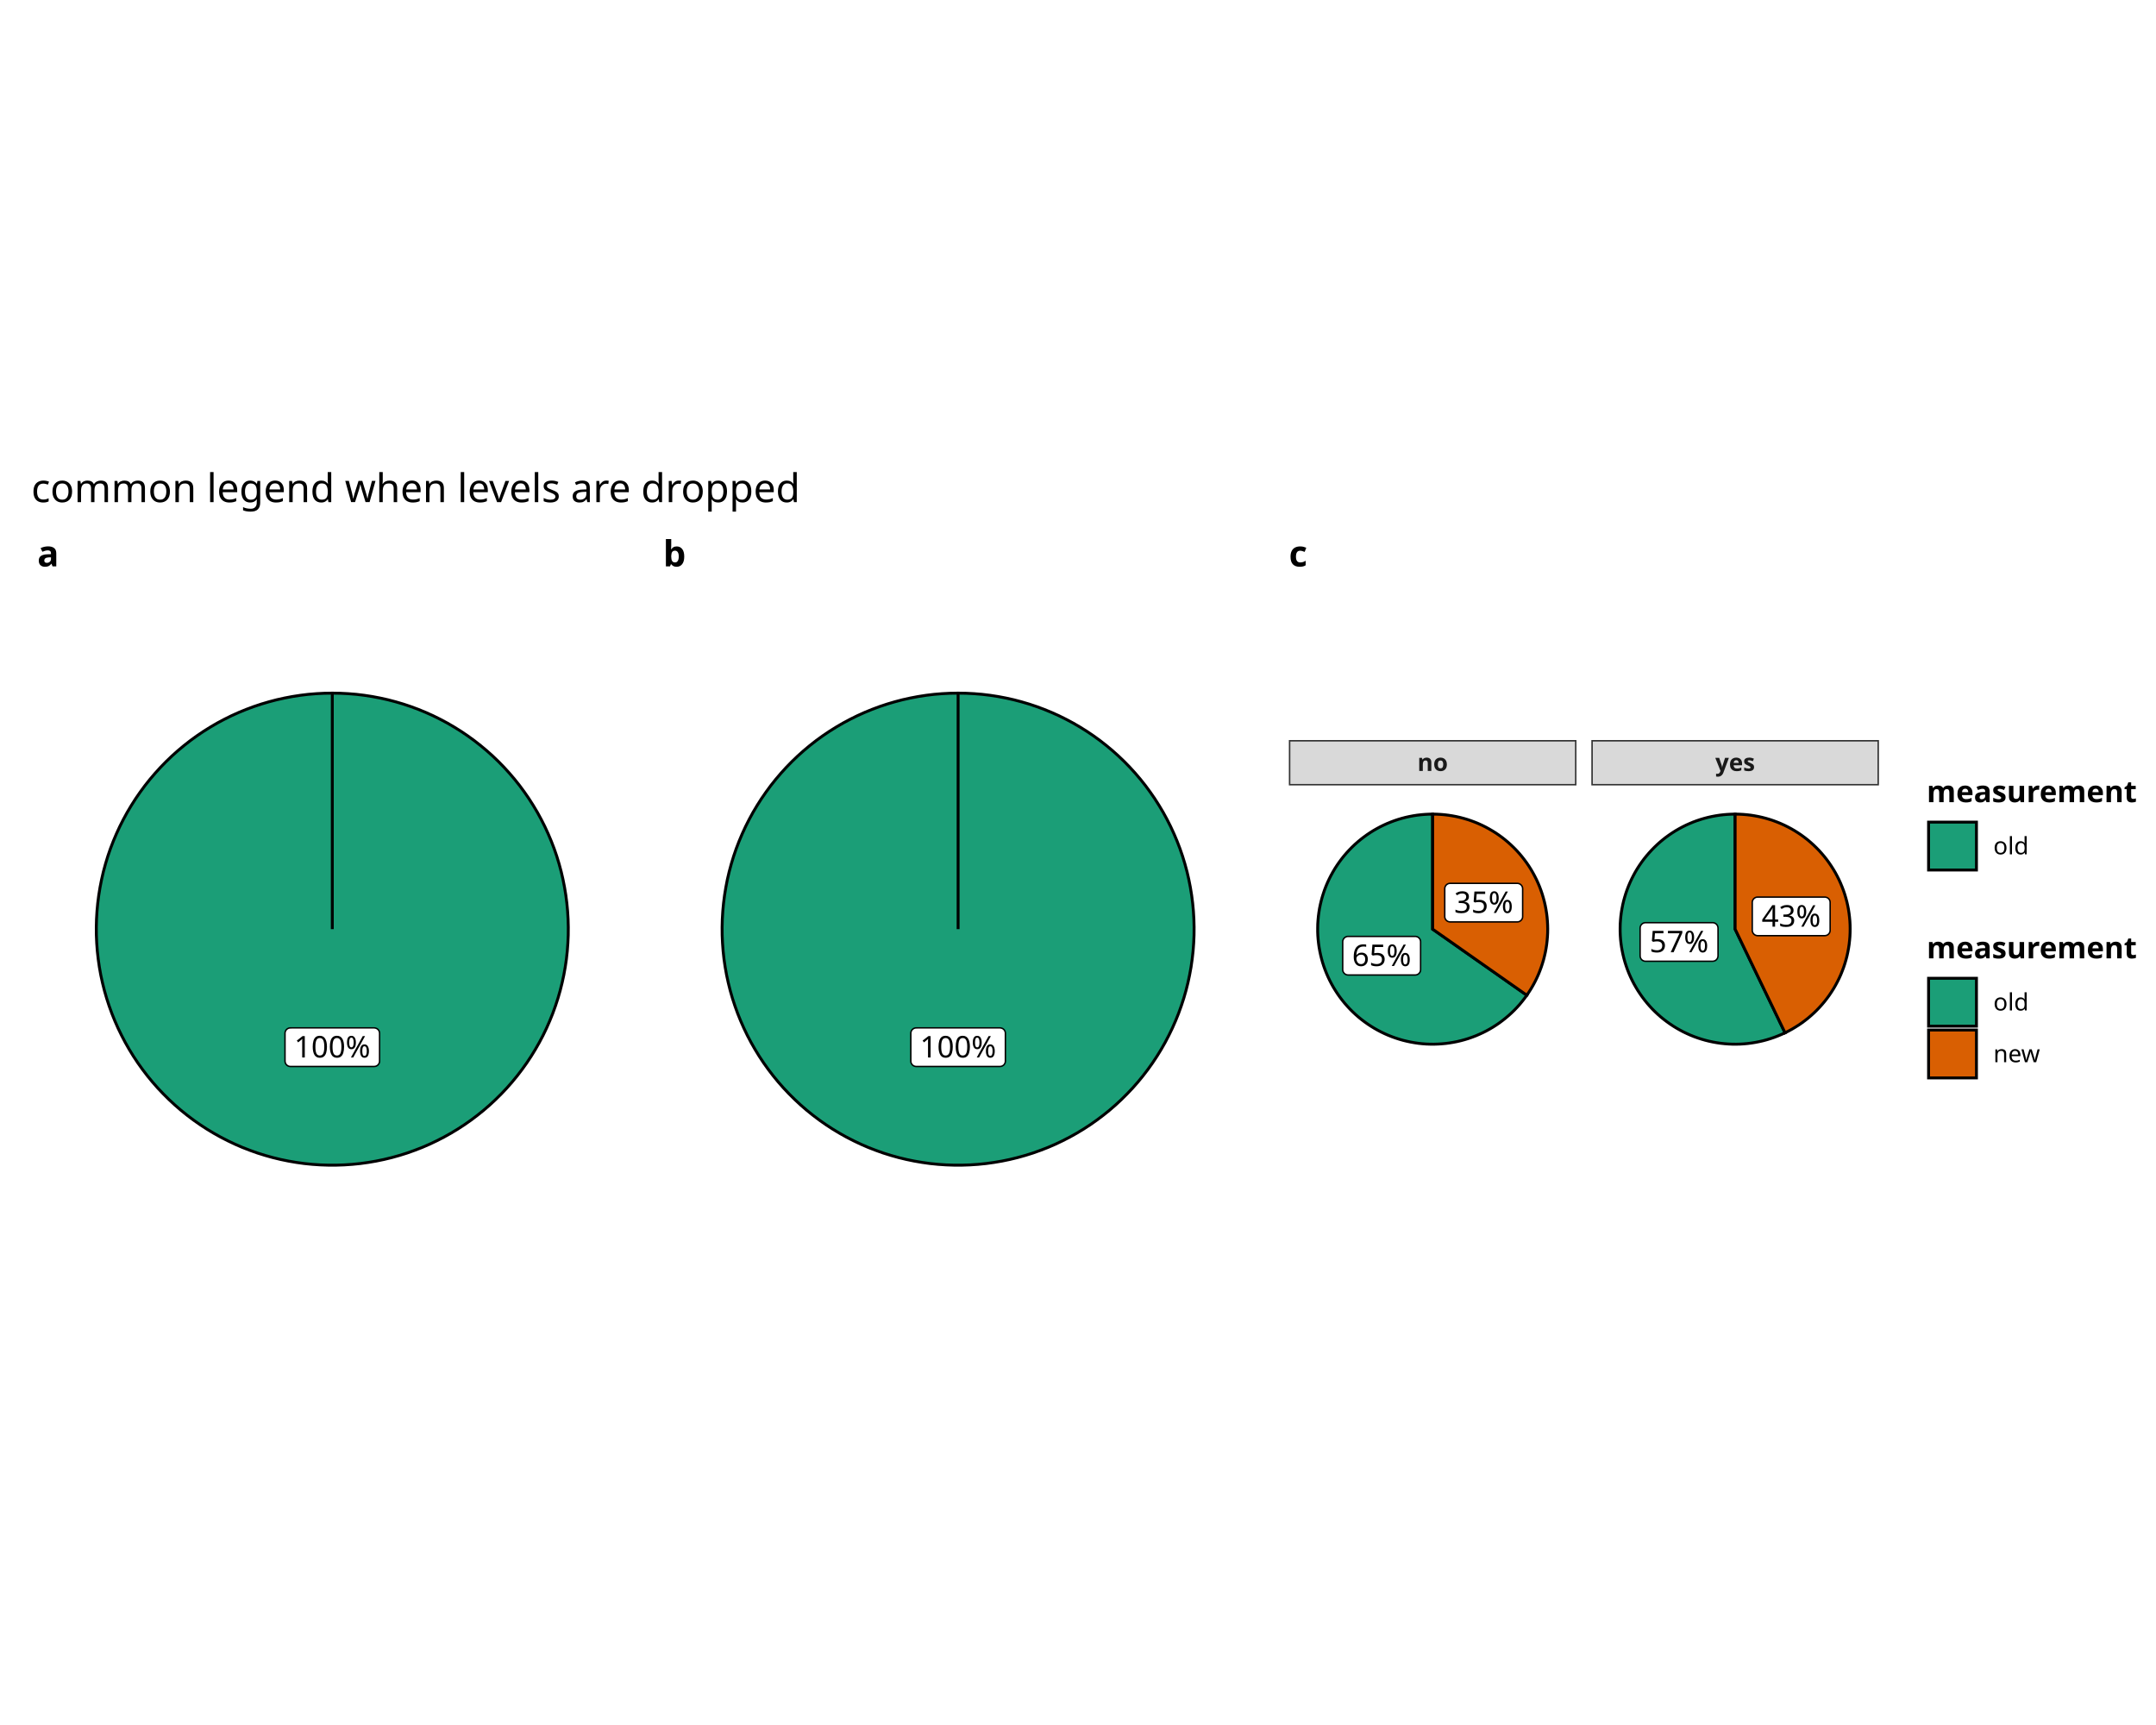
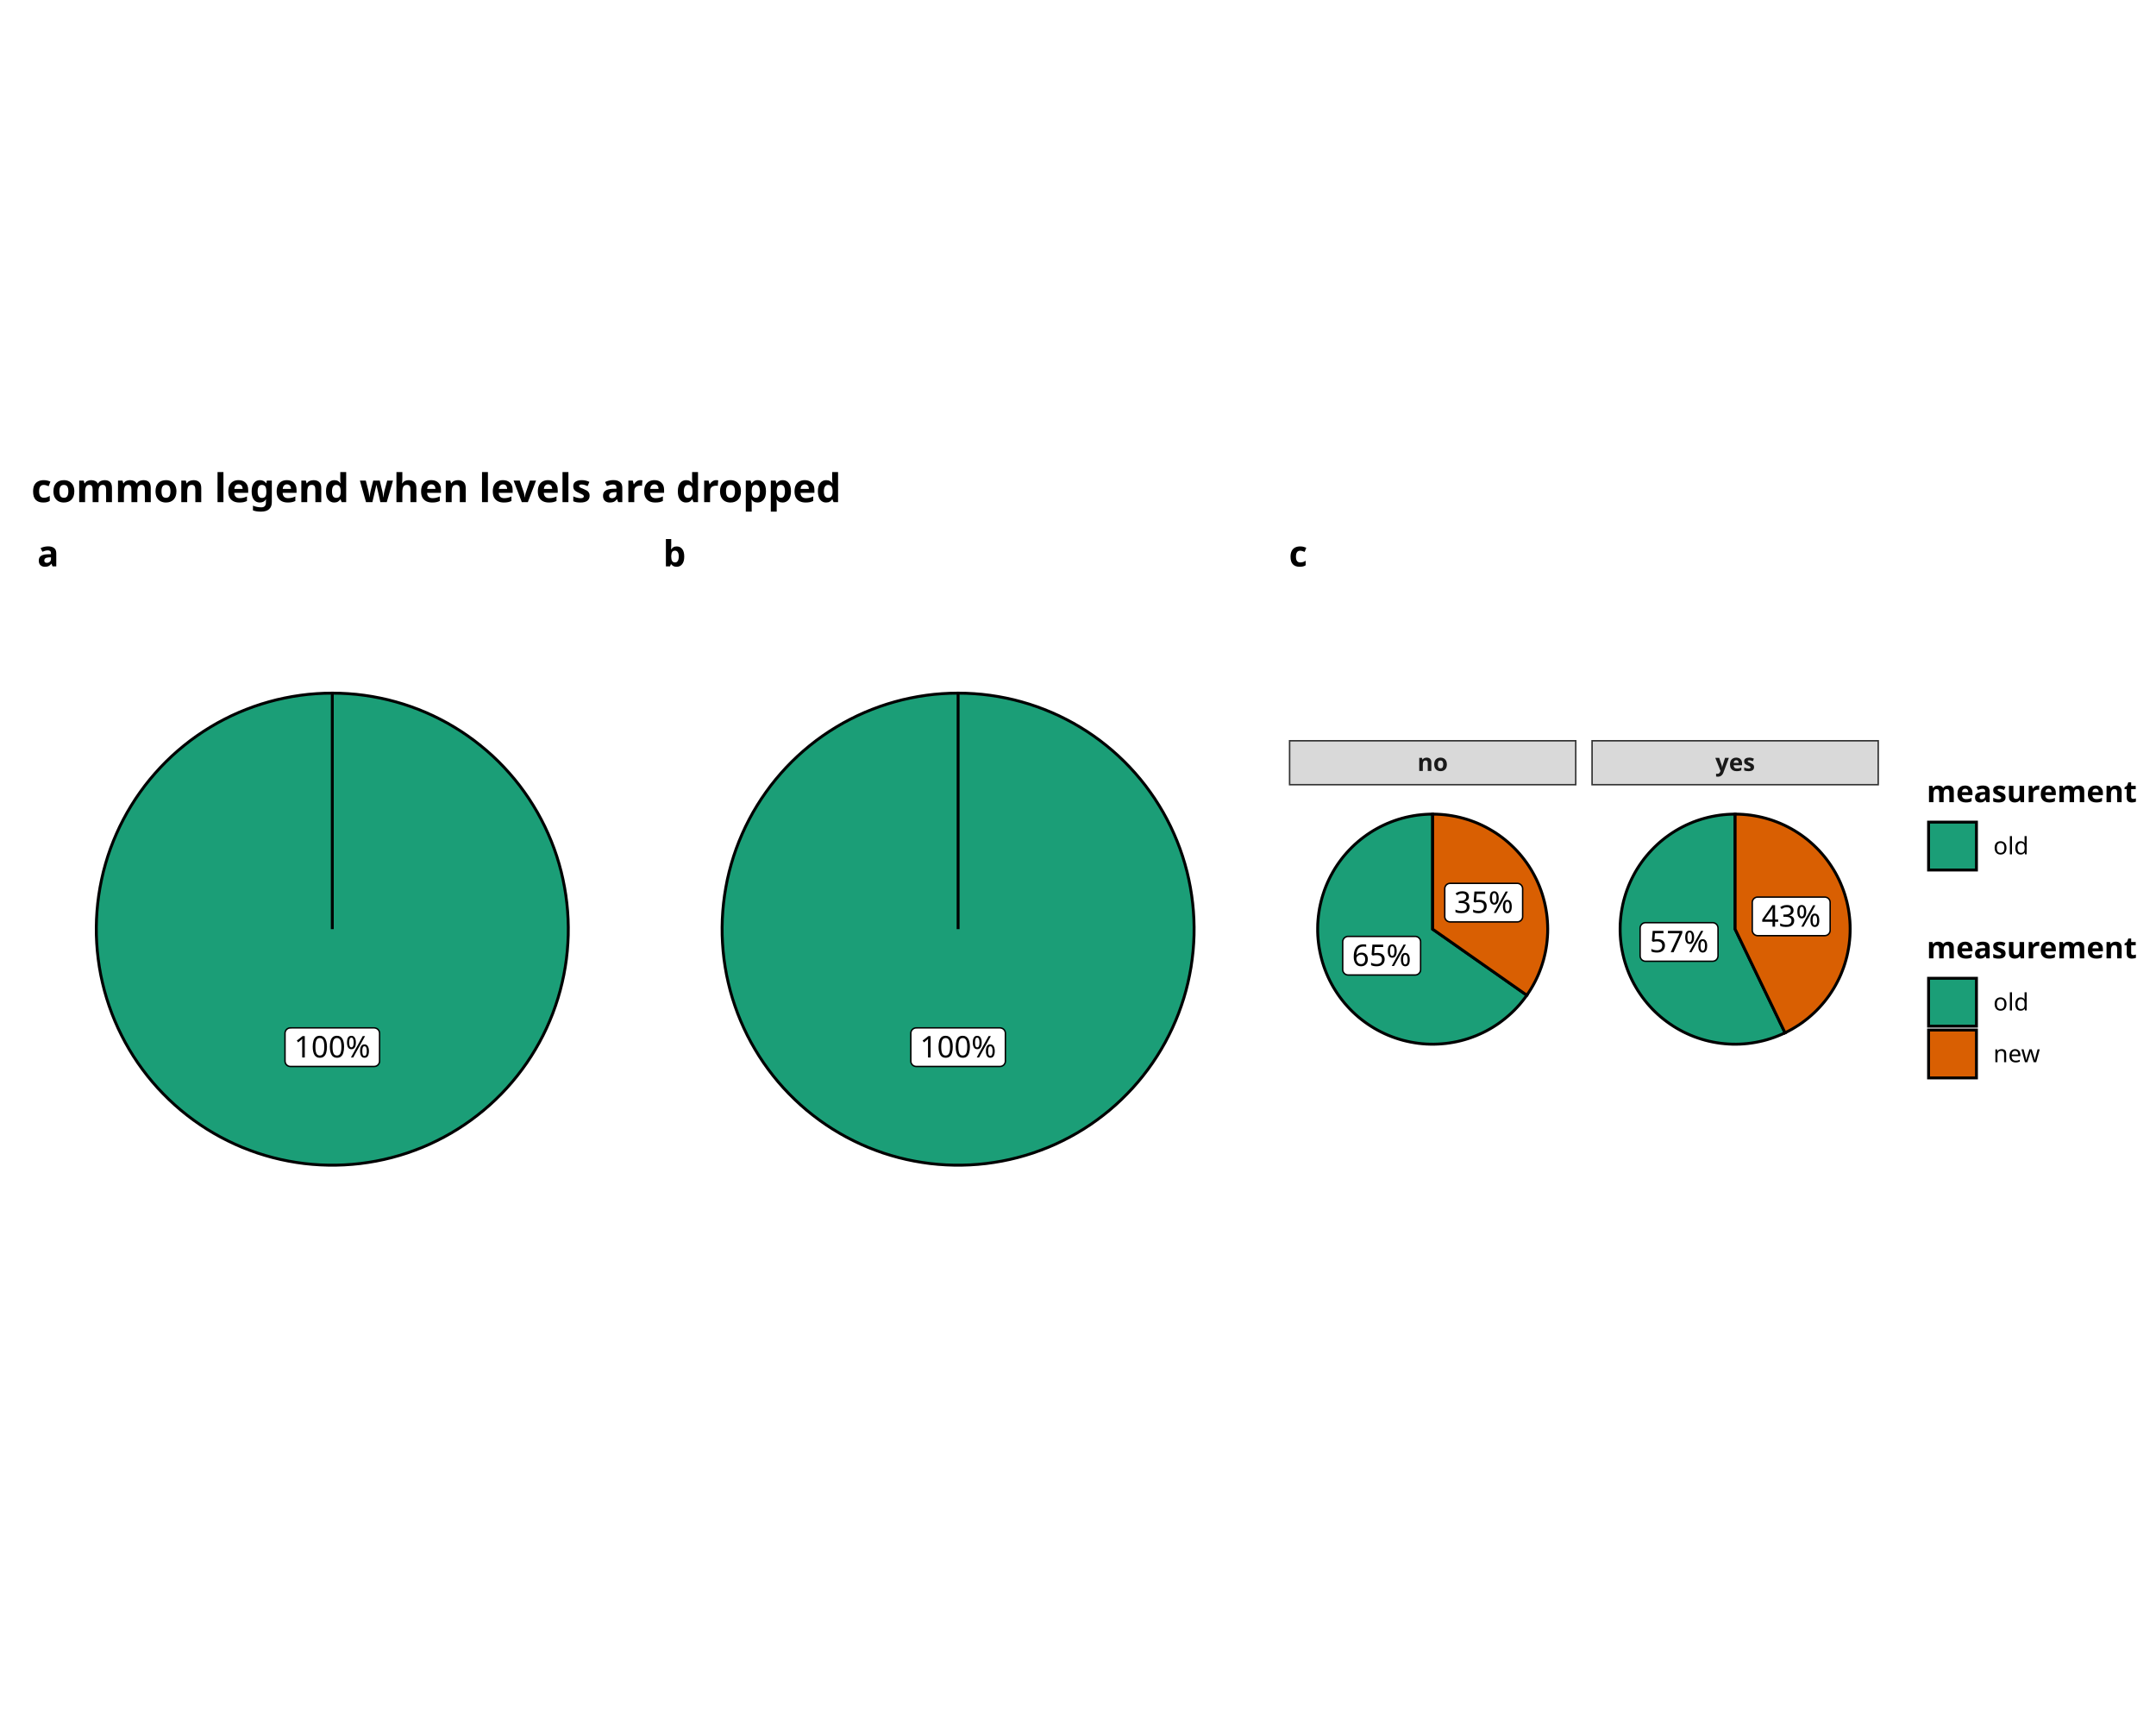
<svg xmlns="http://www.w3.org/2000/svg" class="svglite" data-engine-version="2.0" width="720.00pt" height="576.00pt" viewBox="0 0 720.00 576.00">
  <defs>
    <style type="text/css">
    .svglite line, .svglite polyline, .svglite polygon, .svglite path, .svglite rect, .svglite circle {
      fill: none;
      stroke: #000000;
      stroke-linecap: round;
      stroke-linejoin: round;
      stroke-miterlimit: 10.00;
    }
  </style>
  </defs>
  <rect width="100%" height="100%" style="stroke: none; fill: #FFFFFF;" />
  <defs>
    <clipPath id="cpMC4wMHw3MjAuMDB8MC4wMHw1NzYuMDA=">
      <rect x="0.00" y="0.00" width="720.00" height="576.00" />
    </clipPath>
  </defs>
  <g clip-path="url(#cpMC4wMHw3MjAuMDB8MC4wMHw1NzYuMDA=)">
</g>
  <defs>
    <clipPath id="cpMC4wMHw3MjAuMDB8MTUzLjExfDQyMi44OQ==">
      <rect x="0" y="153.11" width="720.00" height="269.78" />
    </clipPath>
  </defs>
  <g clip-path="url(#cpMC4wMHw3MjAuMDB8MTUzLjExfDQyMi44OQ==)">
    <rect x="0" y="153.11" width="720.00" height="269.78" style="stroke-width: 1.07; stroke: #FFFFFF; fill: #FFFFFF;" />
  </g>
  <g clip-path="url(#cpMC4wMHw3MjAuMDB8MC4wMHw1NzYuMDA=)">
</g>
  <defs>
    <clipPath id="cpMTIuNDV8NjI3LjQ3fDIxMS43NHw0MDguNzg=">
      <rect x="12.45" y="211.74" width="615.01" height="197.03" />
    </clipPath>
  </defs>
  <g clip-path="url(#cpMTIuNDV8NjI3LjQ3fDIxMS43NHw0MDguNzg=)">
</g>
  <g clip-path="url(#cpMC4wMHw3MjAuMDB8MC4wMHw1NzYuMDA=)">
</g>
  <defs>
    <clipPath id="cpNS40OHwyMTQuNDd8MTc1Ljg5fDQxNy40MQ==">
      <rect x="5.48" y="175.89" width="208.99" height="241.52" />
    </clipPath>
  </defs>
  <g clip-path="url(#cpNS40OHwyMTQuNDd8MTc1Ljg5fDQxNy40MQ==)">
    <rect x="5.48" y="175.89" width="208.99" height="241.52" style="stroke-width: 0.97; stroke: #FFFFFF; fill: #FFFFFF;" />
  </g>
  <g clip-path="url(#cpMC4wMHw3MjAuMDB8MC4wMHw1NzYuMDA=)">
</g>
  <defs>
    <clipPath id="cpMjE0LjQ3fDQyMy40NnwxNzUuODl8NDE3LjQx">
      <rect x="214.47" y="175.89" width="208.99" height="241.52" />
    </clipPath>
  </defs>
  <g clip-path="url(#cpMjE0LjQ3fDQyMy40NnwxNzUuODl8NDE3LjQx)">
    <rect x="214.47" y="175.89" width="208.99" height="241.52" style="stroke-width: 0.97; stroke: #FFFFFF; fill: #FFFFFF;" />
  </g>
  <g clip-path="url(#cpMC4wMHw3MjAuMDB8MC4wMHw1NzYuMDA=)">
</g>
  <defs>
    <clipPath id="cpNDIzLjQ2fDcxNC41MnwxNzUuODl8NDE3LjQx">
      <rect x="423.46" y="175.89" width="291.06" height="241.52" />
    </clipPath>
  </defs>
  <g clip-path="url(#cpNDIzLjQ2fDcxNC41MnwxNzUuODl8NDE3LjQx)">
    <rect x="423.46" y="175.89" width="291.06" height="241.52" style="stroke-width: 0.97; stroke: #FFFFFF; fill: #FFFFFF;" />
  </g>
  <g clip-path="url(#cpMC4wMHw3MjAuMDB8MC4wMHw1NzYuMDA=)">
</g>
  <defs>
    <clipPath id="cpMTIuNDV8MjA5LjQ5fDIxMS43NHw0MDguNzg=">
      <rect x="12.45" y="211.74" width="197.03" height="197.03" />
    </clipPath>
  </defs>
  <g clip-path="url(#cpMTIuNDV8MjA5LjQ5fDIxMS43NHw0MDguNzg=)">
    <rect x="12.45" y="211.74" width="197.03" height="197.03" style="stroke-width: 0.97; stroke: none; fill: #FFFFFF;" />
    <polygon points="110.97,310.26 110.97,307.54 110.97,304.82 110.97,302.11 110.97,299.39 110.97,296.67 110.97,293.95 110.97,291.24 110.97,288.52 110.97,285.80 110.97,283.08 110.97,280.36 110.97,277.65 110.97,274.93 110.97,272.21 110.97,269.49 110.97,266.78 110.97,264.06 110.97,261.34 110.97,258.62 110.97,255.90 110.97,253.19 110.97,250.47 110.97,247.75 110.97,245.03 110.97,242.32 110.97,239.60 110.97,236.88 110.97,234.16 110.97,231.45 108.29,231.49 105.62,231.63 102.95,231.85 100.30,232.17 97.65,232.58 95.02,233.08 92.41,233.66 89.82,234.34 87.25,235.10 84.71,235.95 82.21,236.88 79.73,237.90 77.29,239.00 74.89,240.19 72.53,241.45 70.22,242.80 67.95,244.22 65.73,245.72 63.57,247.29 61.46,248.94 59.40,250.66 57.41,252.44 55.48,254.29 53.61,256.21 51.81,258.19 50.07,260.23 48.41,262.32 46.82,264.48 45.30,266.68 43.86,268.94 42.49,271.24 41.21,273.59 40.00,275.98 38.88,278.41 37.84,280.87 36.88,283.37 36.01,285.90 35.23,288.46 34.53,291.05 33.93,293.65 33.41,296.28 32.98,298.92 32.64,301.58 32.39,304.24 32.23,306.91 32.16,309.59 32.18,312.27 32.30,314.94 32.50,317.61 32.80,320.27 33.18,322.92 33.65,325.55 34.22,328.17 34.87,330.77 35.61,333.34 36.44,335.88 37.35,338.40 38.35,340.88 39.43,343.33 40.60,345.74 41.84,348.11 43.17,350.44 44.57,352.72 46.05,354.95 47.60,357.12 49.23,359.25 50.93,361.32 52.70,363.33 54.54,365.27 56.44,367.16 58.40,368.98 60.42,370.73 62.51,372.41 64.64,374.02 66.84,375.56 69.08,377.02 71.37,378.40 73.71,379.71 76.09,380.93 78.51,382.08 80.96,383.14 83.46,384.11 85.98,385.01 88.53,385.81 91.11,386.53 93.71,387.16 96.33,387.70 98.97,388.15 101.62,388.52 104.29,388.79 106.96,388.97 109.63,389.06 112.31,389.06 114.98,388.97 117.65,388.79 120.32,388.52 122.97,388.15 125.61,387.70 128.23,387.16 130.83,386.53 133.41,385.81 135.96,385.01 138.48,384.11 140.98,383.14 143.43,382.08 145.85,380.93 148.23,379.71 150.57,378.40 152.86,377.02 155.10,375.56 157.30,374.02 159.43,372.41 161.52,370.73 163.54,368.98 165.50,367.16 167.41,365.27 169.24,363.33 171.01,361.32 172.71,359.25 174.34,357.12 175.89,354.95 177.37,352.72 178.77,350.44 180.10,348.11 181.35,345.74 182.51,343.33 183.59,340.88 184.59,338.40 185.50,335.88 186.33,333.34 187.07,330.77 187.72,328.17 188.29,325.55 188.76,322.92 189.15,320.27 189.44,317.61 189.64,314.94 189.76,312.27 189.78,309.59 189.71,306.91 189.55,304.24 189.30,301.58 188.96,298.92 188.53,296.28 188.01,293.65 187.41,291.05 186.71,288.46 185.93,285.90 185.06,283.37 184.10,280.87 183.06,278.41 181.94,275.98 180.73,273.59 179.45,271.24 178.08,268.94 176.64,266.68 175.12,264.48 173.53,262.32 171.87,260.23 170.13,258.19 168.33,256.21 166.46,254.29 164.53,252.44 162.54,250.66 160.48,248.94 158.37,247.29 156.21,245.72 153.99,244.22 151.72,242.80 149.41,241.45 147.05,240.19 144.65,239.00 142.21,237.90 139.73,236.88 137.23,235.95 134.69,235.10 132.12,234.34 129.53,233.66 126.92,233.08 124.29,232.58 121.64,232.17 118.99,231.85 116.32,231.63 113.65,231.49 110.97,231.45 110.97,234.16 110.97,236.88 110.97,239.60 110.97,242.32 110.97,245.03 110.97,247.75 110.97,250.47 110.97,253.19 110.97,255.90 110.97,258.62 110.97,261.34 110.97,264.06 110.97,266.78 110.97,269.49 110.97,272.21 110.97,274.93 110.97,277.65 110.97,280.36 110.97,283.08 110.97,285.80 110.97,288.52 110.97,291.24 110.97,293.95 110.97,296.67 110.97,299.39 110.97,302.11 110.97,304.82 110.97,307.54 110.97,310.26 " style="stroke-width: 0.97; stroke-linecap: butt; stroke-linejoin: miter; fill: #1B9E77;" />
    <polygon points="96.98,356.11 124.96,356.11 124.89,356.11 125.18,356.09 125.46,356.04 125.73,355.93 125.98,355.79 126.21,355.61 126.40,355.39 126.55,355.14 126.67,354.88 126.74,354.60 126.76,354.31 126.76,354.31 126.76,345.02 126.76,345.02 126.74,344.74 126.67,344.45 126.55,344.19 126.40,343.94 126.21,343.73 125.98,343.54 125.73,343.40 125.46,343.30 125.18,343.24 124.96,343.22 96.98,343.22 97.20,343.24 96.91,343.23 96.62,343.26 96.34,343.34 96.08,343.47 95.84,343.63 95.63,343.83 95.46,344.06 95.33,344.32 95.23,344.59 95.19,344.88 95.18,345.02 95.18,354.31 95.19,354.16 95.19,354.45 95.23,354.74 95.33,355.01 95.46,355.27 95.63,355.50 95.84,355.70 96.08,355.87 96.34,355.99 96.62,356.07 96.91,356.11 " style="stroke-width: 0.48; fill: #FFFFFF;" />
    <text x="110.97" y="353.11" text-anchor="middle" style="font-size: 10.00px; font-family: sans;" textLength="25.58px" lengthAdjust="spacingAndGlyphs">100%</text>
  </g>
  <g clip-path="url(#cpMC4wMHw3MjAuMDB8MC4wMHw1NzYuMDA=)">
    <text x="12.45" y="189.13" style="font-size: 12.00px; font-weight: bold; font-family: sans;" textLength="6.67px" lengthAdjust="spacingAndGlyphs">a</text>
  </g>
  <defs>
    <clipPath id="cpMjIxLjQ0fDQxOC40OHwyMTEuNzR8NDA4Ljc4">
      <rect x="221.44" y="211.74" width="197.03" height="197.03" />
    </clipPath>
  </defs>
  <g clip-path="url(#cpMjIxLjQ0fDQxOC40OHwyMTEuNzR8NDA4Ljc4)">
    <rect x="221.44" y="211.74" width="197.03" height="197.03" style="stroke-width: 0.97; stroke: none; fill: #FFFFFF;" />
    <polygon points="319.96,310.26 319.96,307.54 319.96,304.82 319.96,302.11 319.96,299.39 319.96,296.67 319.96,293.95 319.96,291.24 319.96,288.52 319.96,285.80 319.96,283.08 319.96,280.36 319.96,277.65 319.96,274.93 319.96,272.21 319.96,269.49 319.96,266.78 319.96,264.06 319.96,261.34 319.96,258.62 319.96,255.90 319.96,253.19 319.96,250.47 319.96,247.75 319.96,245.03 319.96,242.32 319.96,239.60 319.96,236.88 319.96,234.16 319.96,231.45 317.28,231.49 314.61,231.63 311.94,231.85 309.29,232.17 306.64,232.58 304.01,233.08 301.40,233.66 298.81,234.34 296.24,235.10 293.70,235.95 291.20,236.88 288.72,237.90 286.28,239.00 283.88,240.19 281.52,241.45 279.21,242.80 276.94,244.22 274.72,245.72 272.56,247.29 270.45,248.94 268.39,250.66 266.40,252.44 264.47,254.29 262.60,256.21 260.80,258.19 259.06,260.23 257.40,262.32 255.81,264.48 254.29,266.68 252.85,268.94 251.48,271.24 250.20,273.59 248.99,275.98 247.87,278.41 246.83,280.87 245.87,283.37 245.00,285.90 244.22,288.46 243.52,291.05 242.91,293.65 242.40,296.28 241.97,298.92 241.63,301.58 241.38,304.24 241.22,306.91 241.15,309.59 241.17,312.27 241.29,314.94 241.49,317.61 241.78,320.27 242.17,322.92 242.64,325.55 243.21,328.17 243.86,330.77 244.60,333.34 245.43,335.88 246.34,338.40 247.34,340.88 248.42,343.33 249.58,345.74 250.83,348.11 252.16,350.44 253.56,352.72 255.04,354.95 256.59,357.12 258.22,359.25 259.92,361.32 261.69,363.33 263.52,365.27 265.43,367.16 267.39,368.98 269.41,370.73 271.50,372.41 273.63,374.02 275.83,375.56 278.07,377.02 280.36,378.40 282.70,379.71 285.08,380.93 287.50,382.08 289.95,383.14 292.45,384.11 294.97,385.01 297.52,385.81 300.10,386.53 302.70,387.16 305.32,387.70 307.96,388.15 310.61,388.52 313.28,388.79 315.95,388.97 318.62,389.06 321.30,389.06 323.97,388.97 326.64,388.79 329.31,388.52 331.96,388.15 334.60,387.70 337.22,387.16 339.82,386.53 342.40,385.81 344.95,385.01 347.47,384.11 349.97,383.14 352.42,382.08 354.84,380.93 357.22,379.71 359.56,378.40 361.85,377.02 364.09,375.56 366.28,374.02 368.42,372.41 370.51,370.73 372.53,368.98 374.49,367.16 376.39,365.27 378.23,363.33 380.00,361.32 381.70,359.25 383.33,357.12 384.88,354.95 386.36,352.72 387.76,350.44 389.09,348.11 390.33,345.74 391.50,343.33 392.58,340.88 393.58,338.40 394.49,335.88 395.32,333.34 396.06,330.77 396.71,328.17 397.27,325.55 397.75,322.92 398.13,320.27 398.43,317.61 398.63,314.94 398.75,312.27 398.77,309.59 398.70,306.91 398.54,304.24 398.29,301.58 397.95,298.92 397.52,296.28 397.00,293.65 396.40,291.05 395.70,288.46 394.92,285.90 394.05,283.37 393.09,280.87 392.05,278.41 390.93,275.98 389.72,273.59 388.44,271.24 387.07,268.94 385.63,266.68 384.11,264.48 382.52,262.32 380.86,260.23 379.12,258.19 377.32,256.21 375.45,254.29 373.52,252.44 371.53,250.66 369.47,248.94 367.36,247.29 365.20,245.72 362.98,244.22 360.71,242.80 358.40,241.45 356.04,240.19 353.64,239.00 351.20,237.90 348.72,236.88 346.22,235.95 343.68,235.10 341.11,234.34 338.52,233.66 335.91,233.08 333.28,232.58 330.63,232.17 327.98,231.85 325.31,231.63 322.64,231.49 319.96,231.45 319.96,234.16 319.96,236.88 319.96,239.60 319.96,242.32 319.96,245.03 319.96,247.75 319.96,250.47 319.96,253.19 319.96,255.90 319.96,258.62 319.96,261.34 319.96,264.06 319.96,266.78 319.96,269.49 319.96,272.21 319.96,274.93 319.96,277.65 319.96,280.36 319.96,283.08 319.96,285.80 319.96,288.52 319.96,291.24 319.96,293.95 319.96,296.67 319.96,299.39 319.96,302.11 319.96,304.82 319.96,307.54 319.96,310.26 " style="stroke-width: 0.97; stroke-linecap: butt; stroke-linejoin: miter; fill: #1B9E77;" />
    <polygon points="305.97,356.11 333.95,356.11 333.88,356.11 334.17,356.09 334.45,356.04 334.72,355.93 334.97,355.79 335.20,355.61 335.39,355.39 335.54,355.14 335.66,354.88 335.73,354.60 335.75,354.31 335.75,354.31 335.75,345.02 335.75,345.02 335.73,344.74 335.66,344.45 335.54,344.19 335.39,343.94 335.20,343.73 334.97,343.54 334.72,343.40 334.45,343.30 334.17,343.24 333.95,343.22 305.97,343.22 306.19,343.24 305.90,343.23 305.61,343.26 305.33,343.34 305.07,343.47 304.83,343.63 304.62,343.83 304.45,344.06 304.31,344.32 304.22,344.59 304.18,344.88 304.17,345.02 304.17,354.31 304.18,354.16 304.18,354.45 304.22,354.74 304.31,355.01 304.45,355.27 304.62,355.50 304.83,355.70 305.07,355.87 305.33,355.99 305.61,356.07 305.90,356.11 " style="stroke-width: 0.48; fill: #FFFFFF;" />
    <text x="319.96" y="353.11" text-anchor="middle" style="font-size: 10.00px; font-family: sans;" textLength="25.58px" lengthAdjust="spacingAndGlyphs">100%</text>
  </g>
  <g clip-path="url(#cpMC4wMHw3MjAuMDB8MC4wMHw1NzYuMDA=)">
    <text x="221.44" y="189.13" style="font-size: 12.00px; font-weight: bold; font-family: sans;" textLength="6.67px" lengthAdjust="spacingAndGlyphs">b</text>
  </g>
  <defs>
    <clipPath id="cpNDMwLjQzfDUyNi40NnwyNjIuMjV8MzU4LjI3">
      <rect x="430.43" y="262.25" width="96.03" height="96.03" />
    </clipPath>
  </defs>
  <g clip-path="url(#cpNDMwLjQzfDUyNi40NnwyNjIuMjV8MzU4LjI3)">
    <rect x="430.43" y="262.25" width="96.03" height="96.03" style="stroke-width: 0.97; stroke: none; fill: #FFFFFF;" />
    <polygon points="478.44,310.26 478.44,308.93 478.44,307.61 478.44,306.29 478.44,304.96 478.44,303.64 478.44,302.31 478.44,300.99 478.44,299.66 478.44,298.34 478.44,297.01 478.44,295.69 478.44,294.37 478.44,293.04 478.44,291.72 478.44,290.39 478.44,289.07 478.44,287.74 478.44,286.42 478.44,285.09 478.44,283.77 478.44,282.44 478.44,281.12 478.44,279.80 478.44,278.47 478.44,277.15 478.44,275.82 478.44,274.50 478.44,273.17 478.44,271.85 477.14,271.87 475.84,271.94 474.55,272.05 473.25,272.20 471.97,272.40 470.69,272.64 469.42,272.92 468.16,273.25 466.91,273.62 465.68,274.03 464.46,274.49 463.25,274.98 462.06,275.52 460.90,276.09 459.75,276.71 458.62,277.36 457.52,278.05 456.44,278.78 455.39,279.54 454.36,280.34 453.36,281.17 452.39,282.04 451.45,282.94 450.54,283.87 449.66,284.83 448.81,285.82 448.00,286.84 447.23,287.88 446.49,288.95 445.78,290.05 445.12,291.17 444.49,292.31 443.90,293.47 443.35,294.65 442.84,295.85 442.37,297.06 441.95,298.29 441.56,299.53 441.22,300.79 440.92,302.06 440.66,303.33 440.45,304.62 440.28,305.91 440.16,307.20 440.07,308.50 440.04,309.80 440.04,311.10 440.09,312.40 440.19,313.70 440.33,315.00 440.51,316.29 440.74,317.57 441.01,318.84 441.32,320.10 441.67,321.36 442.07,322.60 442.51,323.82 442.99,325.03 443.51,326.22 444.07,327.40 444.67,328.55 445.31,329.69 445.99,330.80 446.70,331.89 447.45,332.95 448.24,333.99 449.06,335.00 449.92,335.98 450.80,336.93 451.72,337.85 452.67,338.74 453.65,339.60 454.66,340.42 455.70,341.21 456.76,341.96 457.85,342.68 458.96,343.36 460.09,344.00 461.24,344.60 462.42,345.17 463.61,345.69 464.82,346.17 466.04,346.61 467.28,347.01 468.53,347.37 469.80,347.68 471.07,347.95 472.35,348.18 473.64,348.37 474.93,348.51 476.23,348.61 477.53,348.66 478.83,348.67 480.13,348.63 481.43,348.55 482.73,348.43 484.02,348.26 485.30,348.05 486.58,347.80 487.85,347.50 489.11,347.16 490.35,346.78 491.58,346.35 492.80,345.89 493.99,345.38 495.18,344.83 496.34,344.25 497.48,343.62 498.60,342.96 499.69,342.26 500.77,341.52 501.81,340.74 502.83,339.93 503.82,339.09 504.79,338.21 505.72,337.31 506.62,336.37 507.49,335.40 508.32,334.40 509.12,333.37 509.89,332.32 508.80,331.56 507.72,330.80 506.64,330.04 505.55,329.28 504.47,328.52 503.38,327.76 502.30,326.99 501.21,326.23 500.13,325.47 499.05,324.71 497.96,323.95 496.88,323.19 495.79,322.43 494.71,321.67 493.62,320.91 492.54,320.15 491.46,319.39 490.37,318.63 489.29,317.87 488.20,317.11 487.12,316.34 486.03,315.58 484.95,314.82 483.87,314.06 482.78,313.30 481.70,312.54 480.61,311.78 479.53,311.02 478.44,310.26 " style="stroke-width: 0.97; stroke-linecap: butt; stroke-linejoin: miter; fill: #1B9E77;" />
    <polygon points="478.44,310.26 479.53,311.02 480.61,311.78 481.70,312.54 482.78,313.30 483.87,314.06 484.95,314.82 486.03,315.58 487.12,316.34 488.20,317.11 489.29,317.87 490.37,318.63 491.46,319.39 492.54,320.15 493.62,320.91 494.71,321.67 495.79,322.43 496.88,323.19 497.96,323.95 499.05,324.71 500.13,325.47 501.21,326.23 502.30,326.99 503.38,327.76 504.47,328.52 505.55,329.28 506.64,330.04 507.72,330.80 508.80,331.56 509.89,332.32 510.62,331.23 511.32,330.13 511.98,328.99 512.60,327.84 513.18,326.66 513.72,325.47 514.21,324.26 514.67,323.03 515.08,321.79 515.46,320.53 515.78,319.26 516.07,317.99 516.31,316.70 516.51,315.40 516.66,314.10 516.77,312.80 516.84,311.49 516.86,310.18 516.83,308.87 516.76,307.56 516.65,306.26 516.49,304.96 516.28,303.66 516.04,302.38 515.75,301.10 515.41,299.83 515.04,298.58 514.62,297.34 514.16,296.11 513.65,294.90 513.11,293.71 512.52,292.54 511.90,291.39 511.24,290.26 510.54,289.15 509.80,288.07 509.02,287.01 508.21,285.98 507.37,284.98 506.49,284.01 505.58,283.07 504.63,282.16 503.66,281.28 502.66,280.44 501.63,279.63 500.57,278.86 499.49,278.12 498.38,277.43 497.25,276.77 496.09,276.14 494.92,275.56 493.73,275.02 492.52,274.52 491.29,274.06 490.05,273.64 488.79,273.27 487.53,272.94 486.25,272.65 484.96,272.41 483.67,272.21 482.37,272.05 481.06,271.94 479.75,271.87 478.44,271.85 478.44,273.17 478.44,274.50 478.44,275.82 478.44,277.15 478.44,278.47 478.44,279.80 478.44,281.12 478.44,282.44 478.44,283.77 478.44,285.09 478.44,286.42 478.44,287.74 478.44,289.07 478.44,290.39 478.44,291.72 478.44,293.04 478.44,294.37 478.44,295.69 478.44,297.01 478.44,298.34 478.44,299.66 478.44,300.99 478.44,302.31 478.44,303.64 478.44,304.96 478.44,306.29 478.44,307.61 478.44,308.93 478.44,310.26 " style="stroke-width: 0.97; stroke-linecap: butt; stroke-linejoin: miter; fill: #D95F02;" />
    <polygon points="450.20,325.56 472.61,325.56 472.54,325.56 472.83,325.55 473.11,325.49 473.39,325.39 473.64,325.24 473.86,325.06 474.05,324.84 474.21,324.60 474.32,324.33 474.39,324.05 474.41,323.76 474.41,323.76 474.41,314.48 474.41,314.48 474.39,314.19 474.32,313.91 474.21,313.64 474.05,313.40 473.86,313.18 473.64,313.00 473.39,312.85 473.11,312.75 472.83,312.69 472.61,312.68 450.20,312.68 450.41,312.69 450.13,312.68 449.84,312.71 449.56,312.80 449.30,312.92 449.06,313.08 448.85,313.28 448.68,313.52 448.54,313.77 448.45,314.05 448.40,314.33 448.40,314.48 448.40,323.76 448.40,323.62 448.40,323.91 448.45,324.19 448.54,324.47 448.68,324.72 448.85,324.95 449.06,325.15 449.30,325.32 449.56,325.44 449.84,325.52 450.13,325.56 " style="stroke-width: 0.48; fill: #FFFFFF;" />
    <text x="461.41" y="322.56" text-anchor="middle" style="font-size: 10.00px; font-family: sans;" textLength="20.02px" lengthAdjust="spacingAndGlyphs">65%</text>
    <polygon points="484.28,307.84 506.69,307.84 506.62,307.84 506.91,307.83 507.19,307.77 507.46,307.67 507.71,307.52 507.94,307.34 508.13,307.12 508.29,306.88 508.40,306.61 508.47,306.33 508.49,306.04 508.49,306.04 508.49,296.76 508.49,296.76 508.47,296.47 508.40,296.19 508.29,295.92 508.13,295.68 507.94,295.46 507.71,295.28 507.46,295.13 507.19,295.03 506.91,294.97 506.69,294.96 484.28,294.96 484.49,294.97 484.20,294.96 483.92,294.99 483.64,295.07 483.38,295.20 483.14,295.36 482.93,295.56 482.75,295.80 482.62,296.05 482.53,296.33 482.48,296.61 482.48,296.76 482.48,306.04 482.48,305.90 482.48,306.18 482.53,306.47 482.62,306.75 482.75,307.00 482.93,307.23 483.14,307.43 483.38,307.60 483.64,307.72 483.92,307.80 484.20,307.84 " style="stroke-width: 0.48; fill: #FFFFFF;" />
    <text x="495.48" y="304.84" text-anchor="middle" style="font-size: 10.00px; font-family: sans;" textLength="20.02px" lengthAdjust="spacingAndGlyphs">35%</text>
  </g>
  <g clip-path="url(#cpMC4wMHw3MjAuMDB8MC4wMHw1NzYuMDA=)">
</g>
  <defs>
    <clipPath id="cpNTMxLjQ0fDYyNy40N3wyNjIuMjV8MzU4LjI3">
      <rect x="531.44" y="262.25" width="96.03" height="96.03" />
    </clipPath>
  </defs>
  <g clip-path="url(#cpNTMxLjQ0fDYyNy40N3wyNjIuMjV8MzU4LjI3)">
    <rect x="531.44" y="262.25" width="96.03" height="96.03" style="stroke-width: 0.97; stroke: none; fill: #FFFFFF;" />
    <polygon points="579.45,310.26 579.45,308.93 579.45,307.61 579.45,306.29 579.45,304.96 579.45,303.64 579.45,302.31 579.45,300.99 579.45,299.66 579.45,298.34 579.45,297.01 579.45,295.69 579.45,294.37 579.45,293.04 579.45,291.72 579.45,290.39 579.45,289.07 579.45,287.74 579.45,286.42 579.45,285.09 579.45,283.77 579.45,282.44 579.45,281.12 579.45,279.80 579.45,278.47 579.45,277.15 579.45,275.82 579.45,274.50 579.45,273.17 579.45,271.85 578.15,271.87 576.85,271.94 575.56,272.05 574.26,272.20 572.98,272.40 571.70,272.64 570.43,272.92 569.17,273.25 567.92,273.62 566.69,274.03 565.47,274.48 564.27,274.98 563.08,275.51 561.91,276.09 560.77,276.70 559.64,277.35 558.54,278.04 557.46,278.77 556.40,279.53 555.38,280.33 554.38,281.16 553.41,282.03 552.47,282.93 551.56,283.86 550.68,284.82 549.83,285.81 549.02,286.82 548.24,287.87 547.50,288.94 546.80,290.03 546.13,291.15 545.51,292.29 544.92,293.45 544.37,294.63 543.86,295.82 543.39,297.04 542.96,298.27 542.58,299.51 542.23,300.76 541.93,302.03 541.68,303.30 541.46,304.59 541.29,305.88 541.17,307.17 541.08,308.47 541.05,309.77 541.05,311.07 541.10,312.37 541.19,313.67 541.33,314.96 541.51,316.25 541.74,317.53 542.01,318.81 542.32,320.07 542.67,321.32 543.07,322.56 543.50,323.79 543.98,325.00 544.50,326.19 545.06,327.36 545.66,328.52 546.30,329.65 546.97,330.76 547.69,331.85 548.44,332.92 549.22,333.95 550.04,334.96 550.89,335.94 551.78,336.90 552.70,337.82 553.65,338.71 554.62,339.57 555.63,340.39 556.67,341.18 557.73,341.93 558.81,342.65 559.92,343.33 561.05,343.97 562.20,344.58 563.38,345.14 564.57,345.67 565.77,346.15 567.00,346.59 568.23,346.99 569.48,347.35 570.75,347.67 572.02,347.94 573.30,348.17 574.59,348.36 575.88,348.50 577.18,348.60 578.48,348.66 579.78,348.67 581.08,348.64 582.38,348.56 583.67,348.44 584.96,348.27 586.25,348.06 587.52,347.81 588.79,347.52 590.05,347.18 591.29,346.80 592.52,346.38 593.74,345.91 594.94,345.41 596.12,344.87 595.54,343.67 594.97,342.48 594.39,341.29 593.82,340.09 593.24,338.90 592.67,337.71 592.10,336.51 591.52,335.32 590.95,334.13 590.37,332.93 589.80,331.74 589.22,330.55 588.65,329.35 588.07,328.16 587.50,326.97 586.92,325.77 586.35,324.58 585.77,323.39 585.20,322.19 584.62,321.00 584.05,319.81 583.48,318.61 582.90,317.42 582.33,316.23 581.75,315.03 581.18,313.84 580.60,312.65 580.03,311.45 579.45,310.26 " style="stroke-width: 0.97; stroke-linecap: butt; stroke-linejoin: miter; fill: #1B9E77;" />
    <polygon points="579.45,310.26 580.03,311.45 580.60,312.65 581.18,313.84 581.75,315.03 582.33,316.23 582.90,317.42 583.48,318.61 584.05,319.81 584.62,321.00 585.20,322.19 585.77,323.39 586.35,324.58 586.92,325.77 587.50,326.97 588.07,328.16 588.65,329.35 589.22,330.55 589.80,331.74 590.37,332.93 590.95,334.13 591.52,335.32 592.10,336.51 592.67,337.71 593.24,338.90 593.82,340.09 594.39,341.29 594.97,342.48 595.54,343.67 596.12,344.87 597.29,344.28 598.44,343.65 599.56,342.98 600.67,342.28 601.75,341.54 602.80,340.76 603.83,339.95 604.82,339.10 605.79,338.22 606.73,337.30 607.63,336.36 608.51,335.38 609.35,334.38 610.15,333.35 610.92,332.29 611.65,331.20 612.35,330.09 613.00,328.96 613.62,327.80 614.20,326.63 614.74,325.44 615.23,324.22 615.69,323.00 616.10,321.75 616.47,320.50 616.80,319.23 617.08,317.95 617.32,316.67 617.52,315.37 617.67,314.07 617.78,312.77 617.84,311.46 617.86,310.15 617.84,308.84 617.77,307.53 617.65,306.23 617.49,304.93 617.29,303.64 617.04,302.35 616.75,301.07 616.41,299.81 616.04,298.56 615.62,297.32 615.15,296.09 614.65,294.88 614.11,293.69 613.52,292.52 612.90,291.37 612.23,290.24 611.53,289.14 610.79,288.05 610.02,287.00 609.21,285.97 608.36,284.97 607.49,284.00 606.57,283.06 605.63,282.15 604.66,281.28 603.66,280.43 602.63,279.63 601.57,278.85 600.49,278.12 599.38,277.42 598.25,276.76 597.09,276.14 595.92,275.56 594.73,275.02 593.52,274.52 592.29,274.06 591.05,273.64 589.80,273.27 588.53,272.94 587.25,272.65 585.97,272.41 584.67,272.20 583.37,272.05 582.07,271.94 580.76,271.87 579.45,271.85 579.45,273.17 579.45,274.50 579.45,275.82 579.45,277.15 579.45,278.47 579.45,279.80 579.45,281.12 579.45,282.44 579.45,283.77 579.45,285.09 579.45,286.42 579.45,287.74 579.45,289.07 579.45,290.39 579.45,291.72 579.45,293.04 579.45,294.37 579.45,295.69 579.45,297.01 579.45,298.34 579.45,299.66 579.45,300.99 579.45,302.31 579.45,303.64 579.45,304.96 579.45,306.29 579.45,307.61 579.45,308.93 579.45,310.26 " style="stroke-width: 0.97; stroke-linecap: butt; stroke-linejoin: miter; fill: #D95F02;" />
    <polygon points="549.52,320.97 571.94,320.97 571.86,320.97 572.15,320.96 572.44,320.90 572.71,320.80 572.96,320.66 573.18,320.47 573.38,320.25 573.53,320.01 573.64,319.74 573.71,319.46 573.74,319.17 573.74,319.17 573.74,309.89 573.74,309.89 573.71,309.60 573.64,309.32 573.53,309.06 573.38,308.81 573.18,308.59 572.96,308.41 572.71,308.27 572.44,308.16 572.15,308.10 571.94,308.09 549.52,308.09 549.74,308.10 549.45,308.09 549.16,308.13 548.88,308.21 548.62,308.33 548.38,308.50 548.17,308.70 548.00,308.93 547.86,309.19 547.77,309.46 547.73,309.75 547.72,309.89 547.72,319.17 547.73,319.03 547.73,319.32 547.77,319.60 547.86,319.88 548.00,320.14 548.17,320.37 548.38,320.57 548.62,320.73 548.88,320.86 549.16,320.94 549.45,320.97 " style="stroke-width: 0.48; fill: #FFFFFF;" />
    <text x="560.73" y="317.97" text-anchor="middle" style="font-size: 10.00px; font-family: sans;" textLength="20.02px" lengthAdjust="spacingAndGlyphs">57%</text>
    <polygon points="586.97,312.43 609.38,312.43 609.31,312.43 609.60,312.41 609.89,312.36 610.16,312.25 610.41,312.11 610.63,311.92 610.82,311.71 610.98,311.46 611.09,311.20 611.16,310.92 611.18,310.63 611.18,310.63 611.18,301.34 611.18,301.34 611.16,301.06 611.09,300.77 610.98,300.51 610.82,300.26 610.63,300.05 610.41,299.86 610.16,299.72 609.89,299.62 609.60,299.56 609.38,299.54 586.97,299.54 587.19,299.56 586.90,299.55 586.61,299.58 586.33,299.66 586.07,299.79 585.83,299.95 585.62,300.15 585.45,300.38 585.31,300.64 585.22,300.91 585.17,301.20 585.17,301.34 585.17,310.63 585.17,310.48 585.17,310.77 585.22,311.06 585.31,311.33 585.45,311.59 585.62,311.82 585.83,312.02 586.07,312.19 586.33,312.31 586.61,312.39 586.90,312.43 " style="stroke-width: 0.48; fill: #FFFFFF;" />
    <text x="598.18" y="309.43" text-anchor="middle" style="font-size: 10.00px; font-family: sans;" textLength="20.02px" lengthAdjust="spacingAndGlyphs">43%</text>
  </g>
  <g clip-path="url(#cpMC4wMHw3MjAuMDB8MC4wMHw1NzYuMDA=)">
</g>
  <defs>
    <clipPath id="cpNDMwLjQzfDUyNi40NnwyNDcuMTF8MjYyLjI1">
      <rect x="430.43" y="247.11" width="96.03" height="15.14" />
    </clipPath>
  </defs>
  <g clip-path="url(#cpNDMwLjQzfDUyNi40NnwyNDcuMTF8MjYyLjI1)">
    <rect x="430.43" y="247.11" width="96.03" height="15.14" style="stroke-width: 0.97; stroke: #333333; fill: #D9D9D9;" />
    <text x="478.44" y="257.43" text-anchor="middle" style="font-size: 8.00px; font-weight: bold; fill: #1A1A1A; font-family: sans;" textLength="8.90px" lengthAdjust="spacingAndGlyphs">no</text>
  </g>
  <g clip-path="url(#cpMC4wMHw3MjAuMDB8MC4wMHw1NzYuMDA=)">
</g>
  <defs>
    <clipPath id="cpNTMxLjQ0fDYyNy40N3wyNDcuMTF8MjYyLjI1">
      <rect x="531.44" y="247.11" width="96.03" height="15.14" />
    </clipPath>
  </defs>
  <g clip-path="url(#cpNTMxLjQ0fDYyNy40N3wyNDcuMTF8MjYyLjI1)">
    <rect x="531.44" y="247.11" width="96.03" height="15.14" style="stroke-width: 0.97; stroke: #333333; fill: #D9D9D9;" />
    <text x="579.45" y="257.43" text-anchor="middle" style="font-size: 8.00px; font-weight: bold; fill: #1A1A1A; font-family: sans;" textLength="12.46px" lengthAdjust="spacingAndGlyphs">yes</text>
  </g>
  <g clip-path="url(#cpMC4wMHw3MjAuMDB8MC4wMHw1NzYuMDA=)">
    <text x="430.43" y="189.13" style="font-size: 12.00px; font-weight: bold; font-family: sans;" textLength="6.00px" lengthAdjust="spacingAndGlyphs">c</text>
    <rect x="638.42" y="254.96" width="71.11" height="41.18" style="stroke-width: 0.97; stroke: none; fill: #FFFFFF;" />
    <text x="643.41" y="267.86" style="font-size: 10.00px; font-weight: bold; font-family: sans;" textLength="61.15px" lengthAdjust="spacingAndGlyphs">measurement</text>
    <rect x="643.41" y="273.88" width="17.28" height="17.28" style="stroke-width: 0.97; stroke: none; fill: #FFFFFF;" />
    <rect x="644.05" y="274.52" width="15.99" height="15.99" style="stroke-width: 0.97; stroke-linecap: butt; stroke-linejoin: miter; fill: #1B9E77;" />
    <text x="665.67" y="285.27" style="font-size: 8.00px; font-family: sans;" textLength="10.68px" lengthAdjust="spacingAndGlyphs">old</text>
    <rect x="638.42" y="307.10" width="71.11" height="58.46" style="stroke-width: 0.97; stroke: none; fill: #FFFFFF;" />
    <text x="643.41" y="320.00" style="font-size: 10.00px; font-weight: bold; font-family: sans;" textLength="61.15px" lengthAdjust="spacingAndGlyphs">measurement</text>
    <rect x="643.41" y="326.02" width="17.28" height="17.28" style="stroke-width: 0.97; stroke: none; fill: #FFFFFF;" />
    <rect x="644.05" y="326.66" width="15.99" height="15.99" style="stroke-width: 0.97; stroke-linecap: butt; stroke-linejoin: miter; fill: #1B9E77;" />
    <rect x="643.41" y="343.30" width="17.28" height="17.28" style="stroke-width: 0.97; stroke: none; fill: #FFFFFF;" />
    <rect x="644.05" y="343.94" width="15.99" height="15.99" style="stroke-width: 0.97; stroke-linecap: butt; stroke-linejoin: miter; fill: #D95F02;" />
    <text x="665.67" y="337.41" style="font-size: 8.00px; font-family: sans;" textLength="10.68px" lengthAdjust="spacingAndGlyphs">old</text>
    <text x="665.67" y="354.69" style="font-size: 8.00px; font-family: sans;" textLength="14.68px" lengthAdjust="spacingAndGlyphs">new</text>
-     <text x="10.46" y="167.67" style="font-size: 13.20px; font-family: sans;" textLength="241.45px" lengthAdjust="spacingAndGlyphs">common legend when levels are dropped</text>
+     <text x="10.46" y="167.67" style="font-size: 13.20px; font-weight: bold; font-family: sans;" textLength="241.45px" lengthAdjust="spacingAndGlyphs">common legend when levels are dropped</text>
  </g>
</svg>
